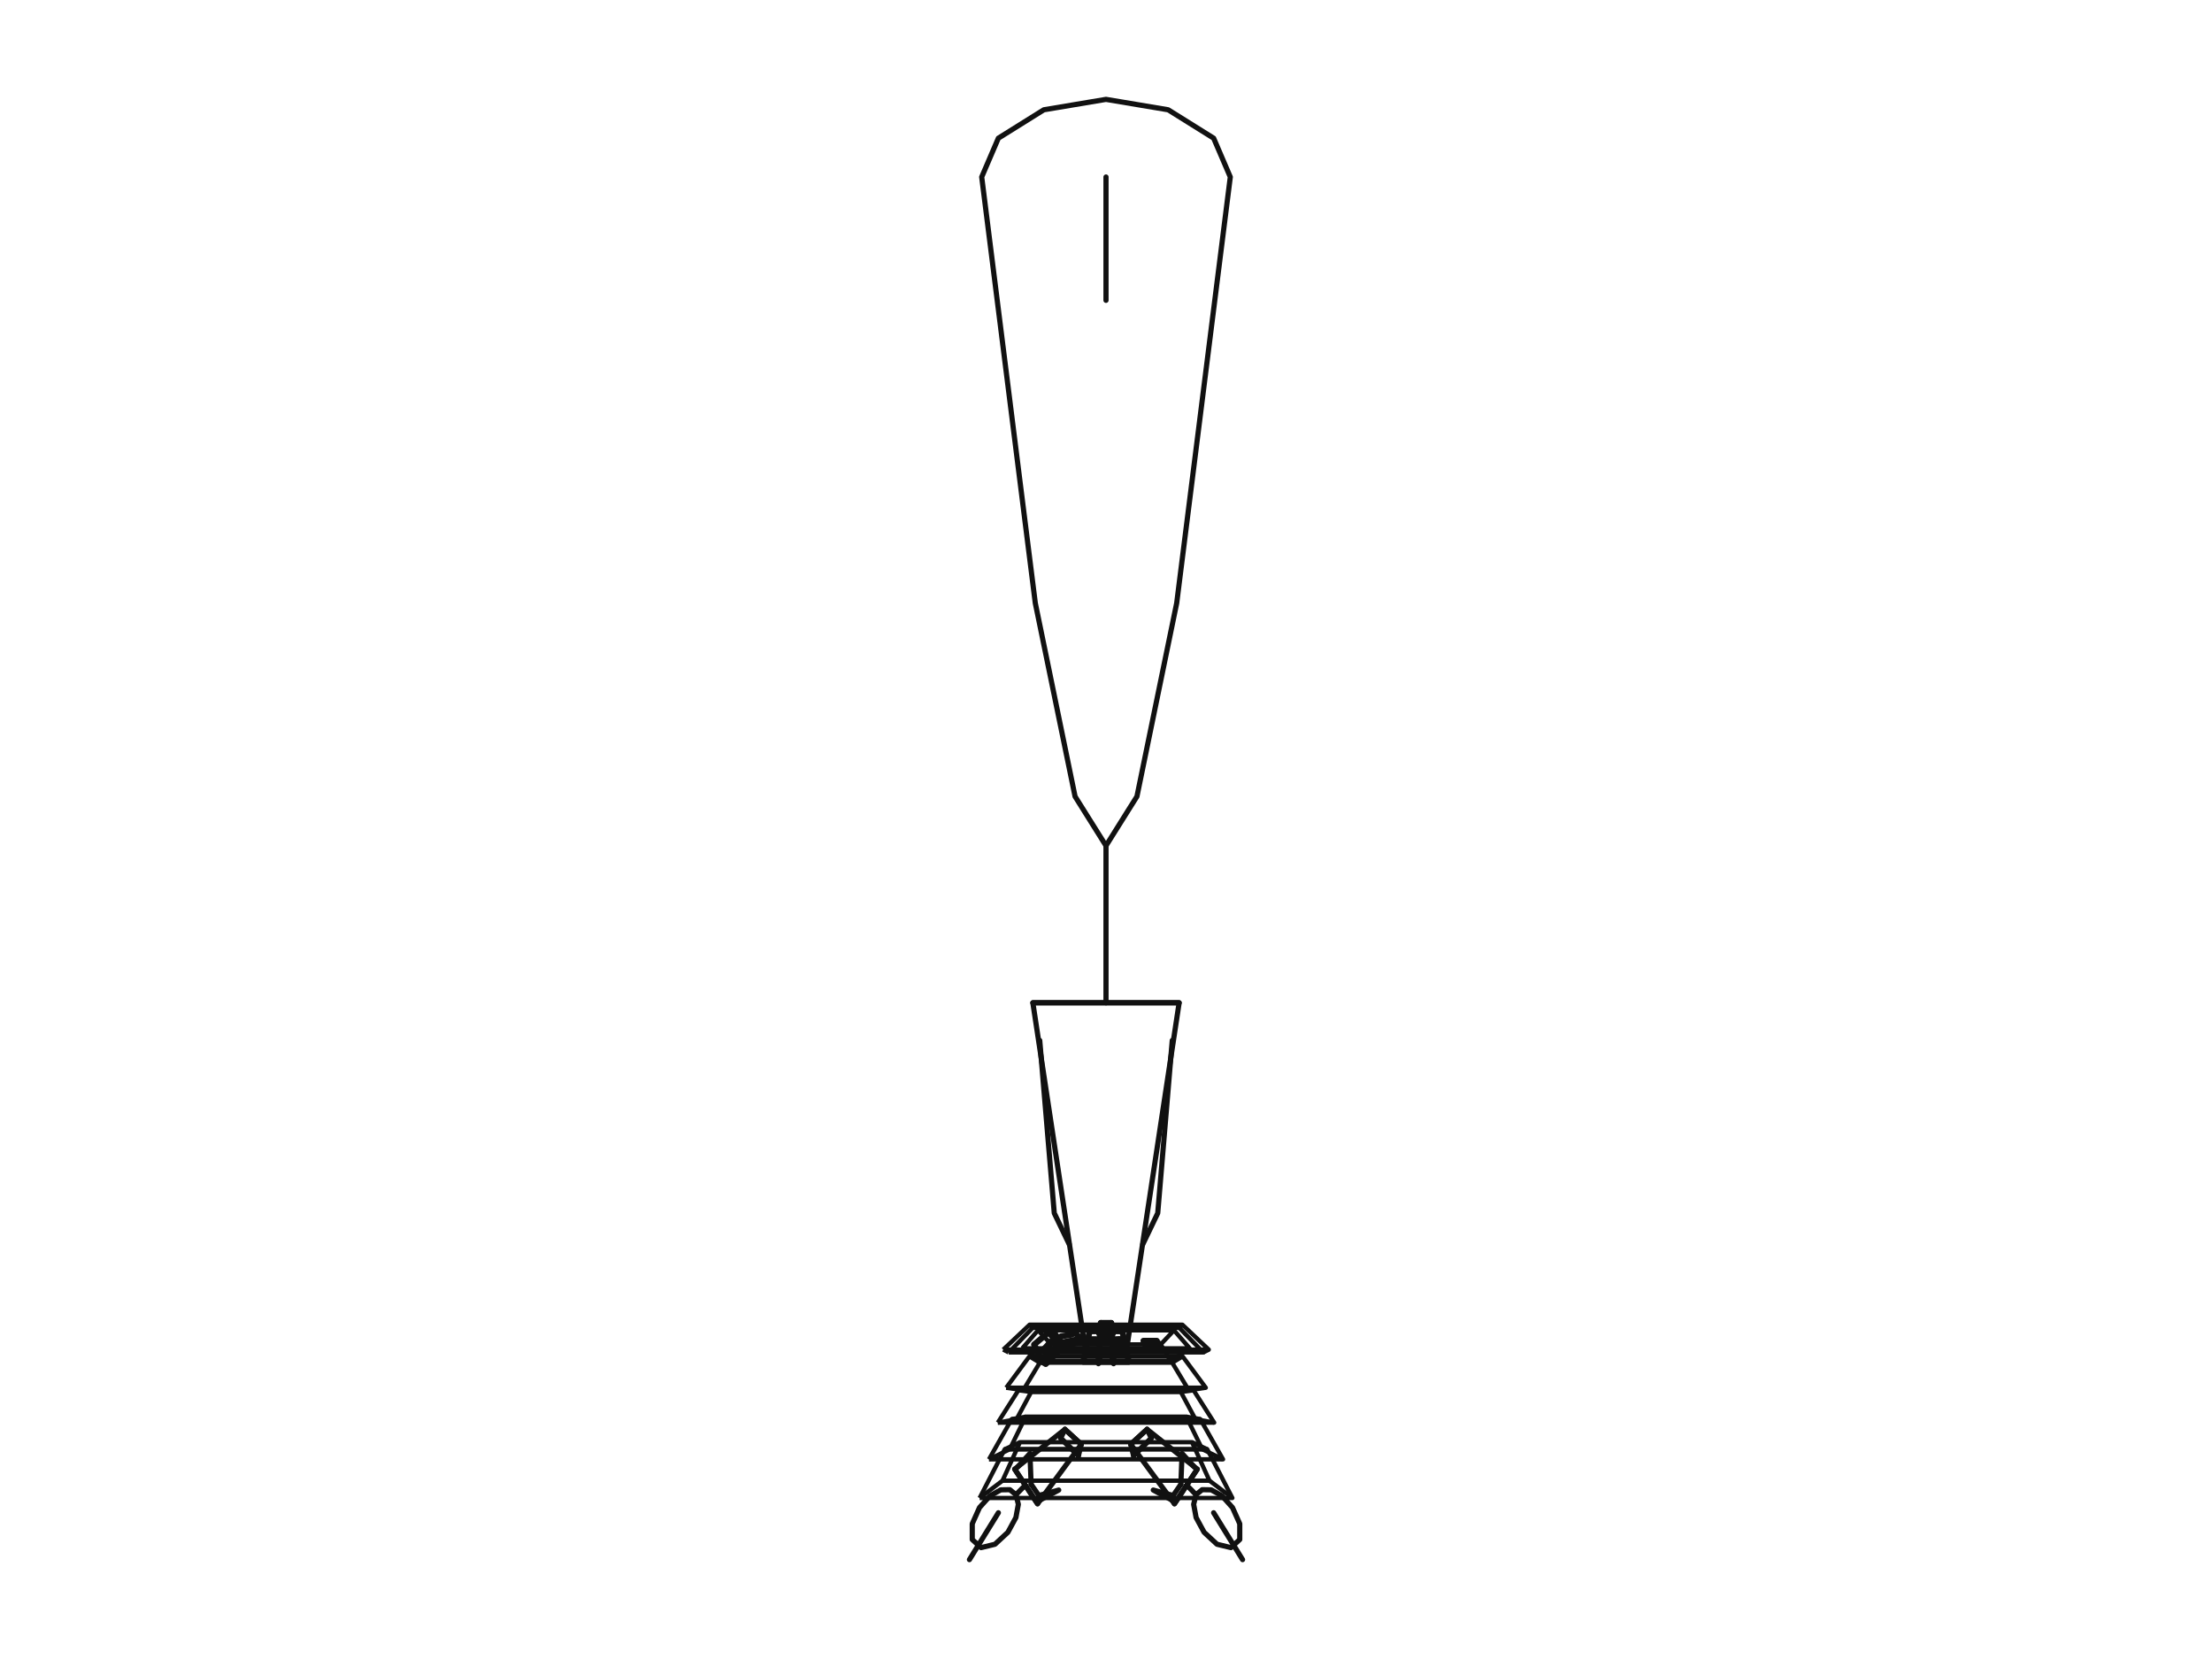
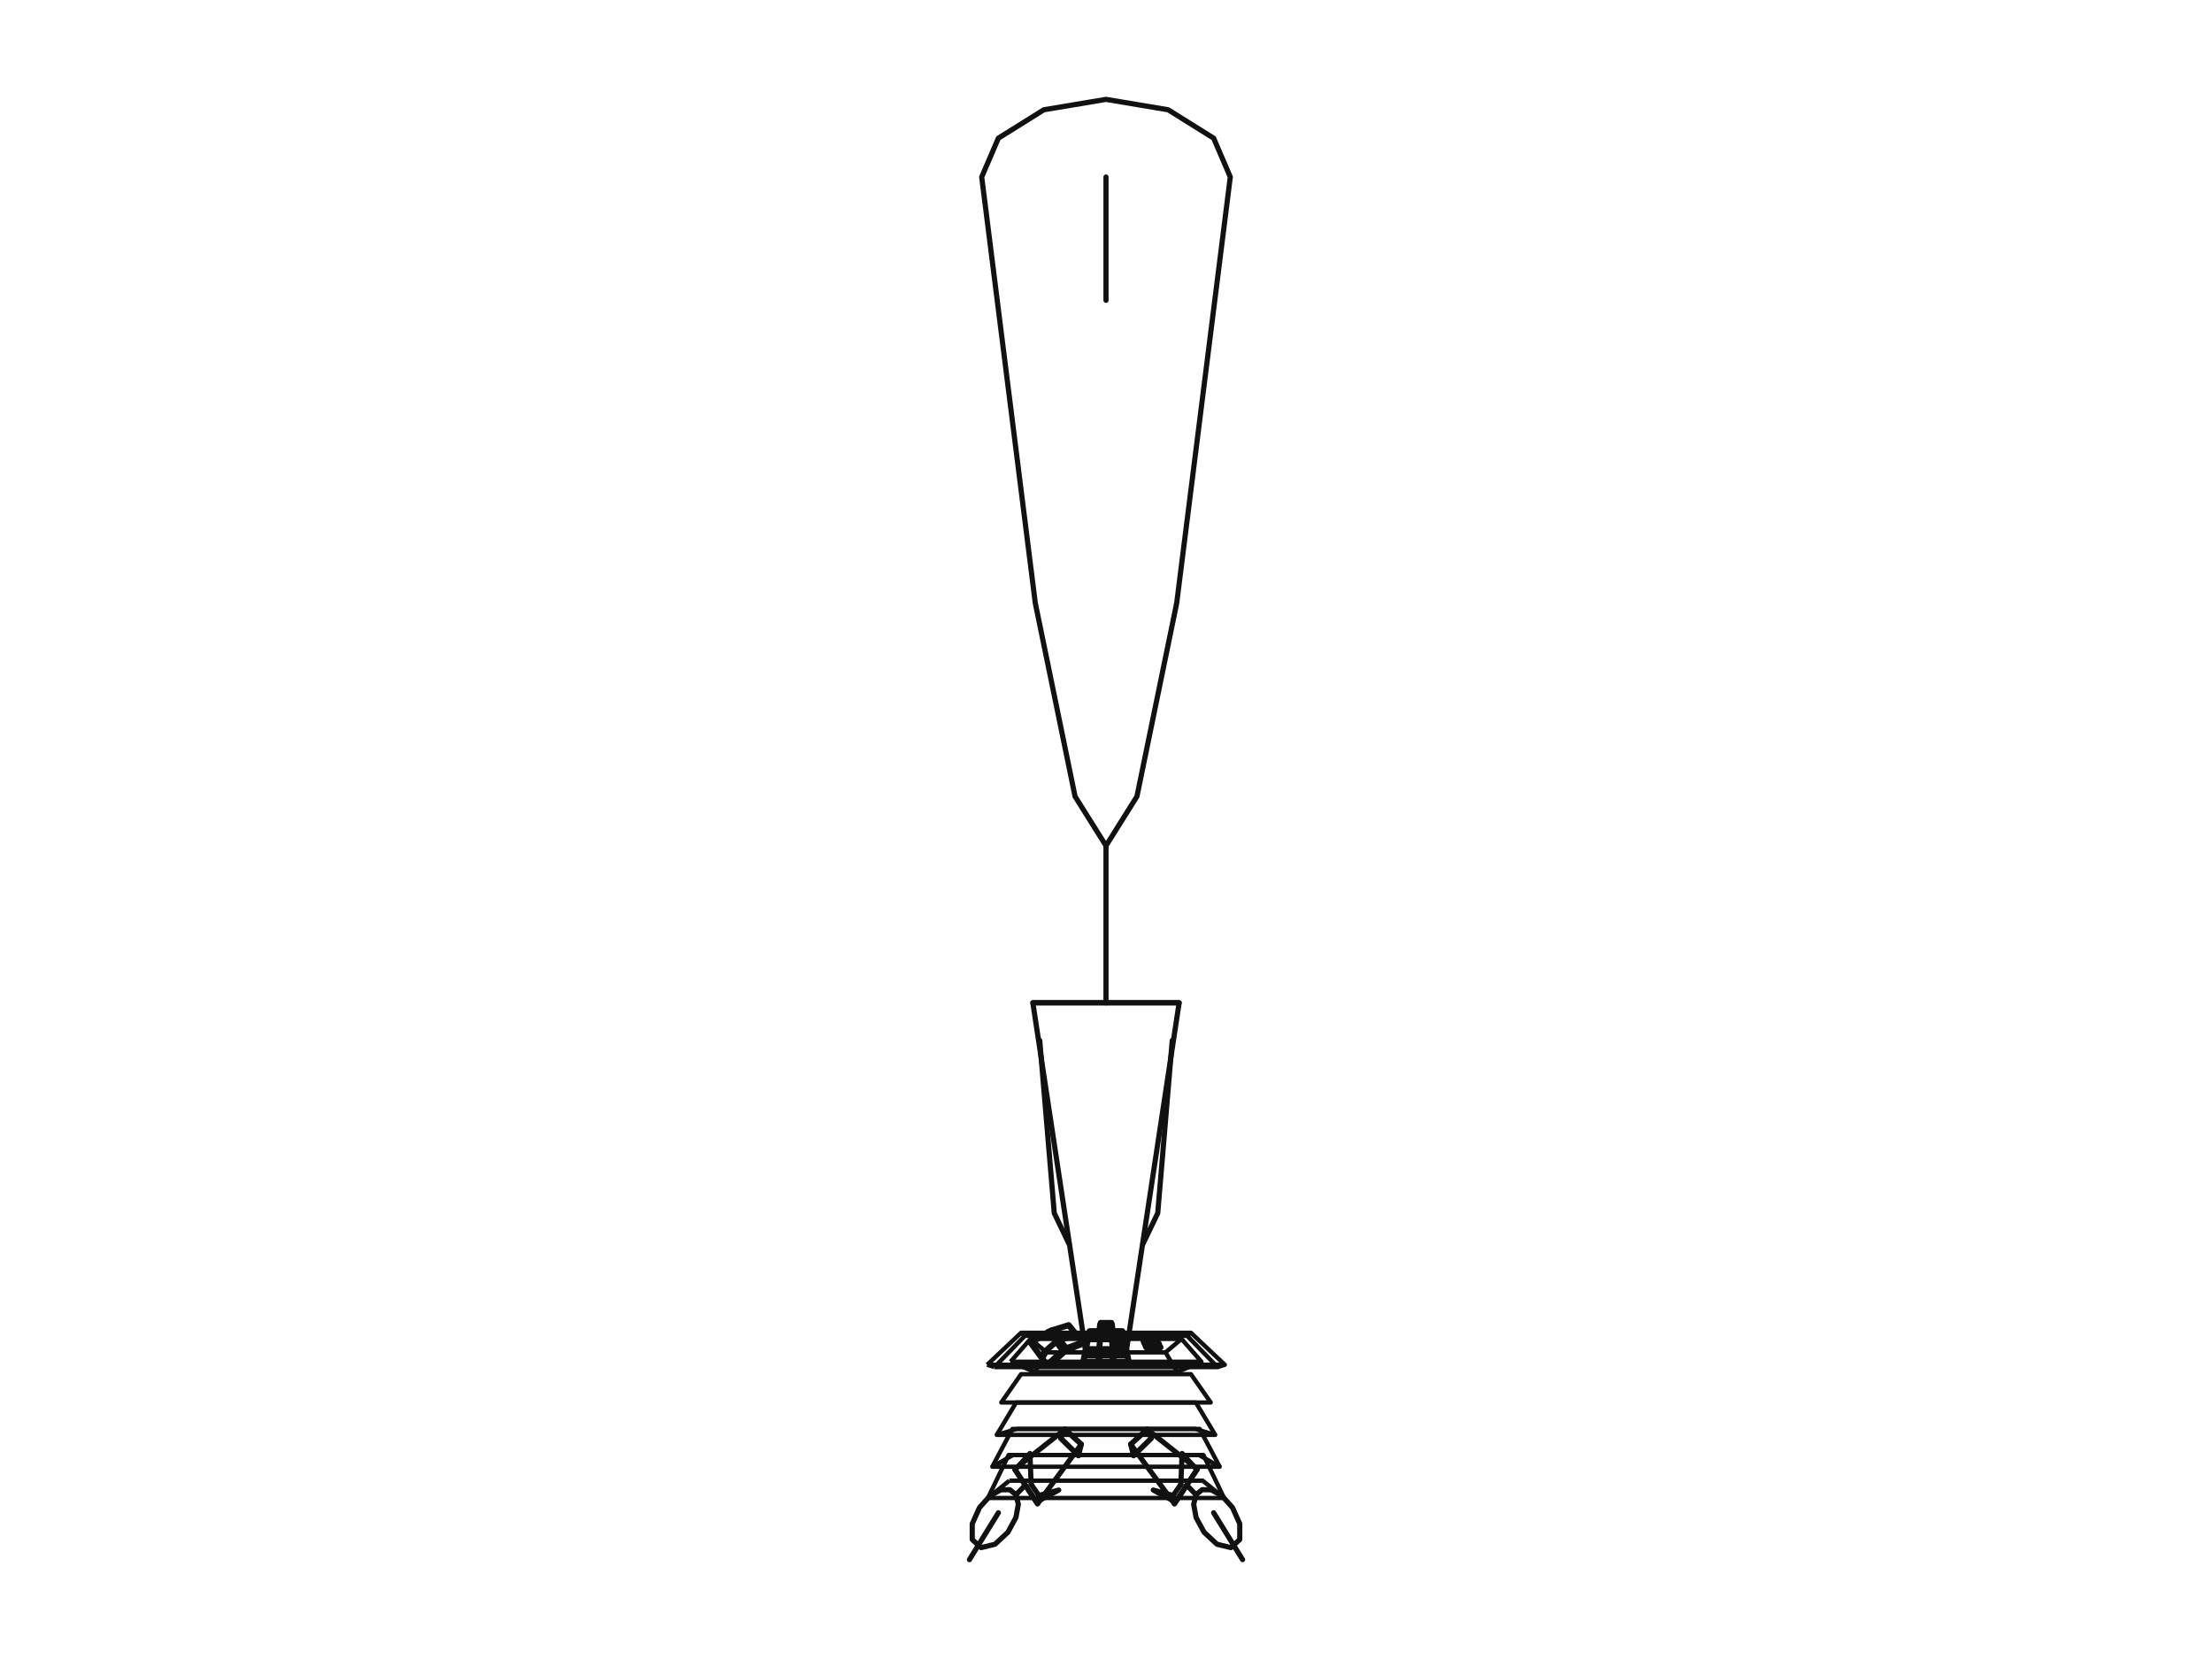
<svg xmlns="http://www.w3.org/2000/svg" width="1024" height="768" viewBox="0 0 1024 768">
  <rect width="100%" height="100%" fill="#ffffff" />
  <style>svg{background:#fff}.g{fill:none;stroke:#111;stroke-width:2.8;stroke-linejoin:round;stroke-linecap:round}.arch{fill:none;stroke:#111;stroke-width:2.0;stroke-linejoin:round}.fig{fill:none;stroke:#111;stroke-width:2.4;stroke-linejoin:round;stroke-linecap:round}</style>
  <g transform="translate(0,0)">
-     <path class="arch" d="M542.66,630.83 L547.48,627.93" />
-     <path class="arch" d="M481.34,630.83 L476.52,627.93" />
-     <path class="arch" d="M482.14,629.95 L541.86,629.95 L537.34,622.36 L486.66,622.36 L482.14,629.95" />
-     <path class="arch" d="M537.34,622.36 L543.47,615.85" />
-     <path class="arch" d="M486.66,622.36 L480.53,615.85" />
-     <path class="arch" d="M473.67,643.59 L550.33,643.59 L542.66,630.83 L481.34,630.83 L473.67,643.59" />
-     <path class="arch" d="M546.65,644.41 L552.54,643.59" />
-     <path class="arch" d="M477.35,644.41 L471.46,643.59" />
    <path class="fig" d="M502.90,627.56 L521.10,627.56" />
-     <path class="arch" d="M549.19,655.82 L555.65,656.96" />
-     <path class="arch" d="M474.81,655.82 L468.35,656.96" />
-     <path class="arch" d="M470.61,656.96 L553.39,656.96 L546.65,644.41 L477.35,644.41 L470.61,656.96" />
-     <path class="arch" d="M551.82,667.64 L558.88,670.90" />
-     <path class="arch" d="M472.18,667.64 L465.12,670.90" />
-     <path class="arch" d="M467.43,670.90 L556.57,670.90 L549.19,655.82 L474.81,655.82 L467.43,670.90" />
    <path class="fig" d="M509.18,628.65 L508.50,631.30" />
    <path class="fig" d="M514.82,628.65 L515.50,631.30" />
-     <path class="arch" d="M464.10,685.45 L559.90,685.45 L551.82,667.64 L472.18,667.64 L464.10,685.45" />
-     <path class="arch" d="M545.94,614.70 L547.37,613.25" />
-     <path class="arch" d="M478.06,614.70 L476.63,613.25" />
+     <path class="arch" d="M479.02,635.17 L544.98,635.17 L539.55,626.06 L484.45,626.06 L479.02,635.17" />
+     <path class="arch" d="M539.55,626.06 L546.96,619.83" />
+     <path class="arch" d="M484.45,626.06 L477.04,619.83" />
    <path class="fig" d="M524.75,673.87 L532.99,665.77" />
    <path class="fig" d="M491.01,665.77 L499.25,673.87" />
    <path class="fig" d="M523.44,668.60 L524.75,673.87 L532.99,665.77 L531.00,661.68" />
    <path class="fig" d="M493.00,661.68 L491.01,665.77 L499.25,673.87 L500.56,668.60" />
    <path class="fig" d="M523.44,668.60 L531.00,661.68" />
    <path class="fig" d="M493.00,661.68 L500.56,668.60" />
-     <path class="arch" d="M465.81,642.42 L558.19,642.42 L547.48,627.93 L476.52,627.93 L465.81,642.42" />
-     <path class="arch" d="M482.14,629.95 L473.23,624.19" />
-     <path class="arch" d="M541.86,629.95 L550.77,624.19" />
-     <path class="arch" d="M473.67,643.59 L465.81,642.42" />
-     <path class="arch" d="M550.33,643.59 L558.19,642.42" />
-     <path class="arch" d="M470.61,656.96 L461.92,658.58" />
-     <path class="arch" d="M553.39,656.96 L562.08,658.58" />
+     <path class="arch" d="M549.57,618.41 L551.31,616.98" />
+     <path class="arch" d="M474.43,618.41 L472.69,616.98" />
    <path class="g" d="M509.55,619.11 L509.99,618.41 L514.01,618.41 L514.45,619.11 L509.55,619.11" />
-     <path class="arch" d="M461.92,658.58 L562.08,658.58 L552.54,643.59 L471.46,643.59 L461.92,658.58" />
    <path class="g" d="M503.63,619.98 L520.37,619.98" />
-     <path class="arch" d="M467.43,670.90 L457.82,675.57" />
-     <path class="arch" d="M556.57,670.90 L566.18,675.57" />
-     <path class="arch" d="M473.23,624.19 L550.77,624.19 L543.47,615.85 L480.53,615.85 L473.23,624.19" />
-     <path class="arch" d="M466.96,626.08 L557.04,626.08 L545.94,614.70 L478.06,614.70 L466.96,626.08" />
-     <path class="arch" d="M457.82,675.57 L566.18,675.57 L555.65,656.96 L468.35,656.96 L457.82,675.57" />
-     <path class="arch" d="M464.10,685.45 L453.50,693.46" />
-     <path class="arch" d="M559.90,685.45 L570.50,693.46" />
+     <path class="arch" d="M467.24,685.45 L556.76,685.45 L566.66,693.46 L457.34,693.46 L467.24,685.45" />
+     <path class="arch" d="M468.97,673.56 L555.03,673.56 L564.63,678.99 L459.37,678.99 L468.97,673.56" />
+     <path class="arch" d="M470.73,661.49 L553.27,661.49 L562.57,664.25 L461.43,664.25 L470.73,661.49" />
    <path class="g" d="M511.29,616.65 L511.32,618.05 L512.68,618.05 L512.71,616.65" />
-     <path class="arch" d="M453.50,693.46 L570.50,693.46 L558.88,670.90 L465.12,670.90 L453.50,693.46" />
+     <path class="arch" d="M472.51,649.25 L551.49,649.25 L560.47,649.25 L463.53,649.25 L472.51,649.25" />
+     <path class="arch" d="M457.34,693.46 L466.91,673.56 L557.09,673.56 L566.66,693.46" />
+     <path class="arch" d="M459.37,678.99 L468.65,661.49 L555.35,661.49 L564.63,678.99" />
+     <path class="arch" d="M461.43,664.25 L470.42,649.25 L553.58,649.25 L562.57,664.25" />
    <path class="g" d="M508.50,630.37 L509.48,616.23" />
    <path class="g" d="M515.50,630.37 L514.52,616.23" />
+     <path class="arch" d="M463.53,649.25 L472.68,636.15 L551.32,636.15 L560.47,649.25" />
    <path class="g" d="M510.76,616.65 L513.24,616.65" />
    <path class="g" d="M530.06,622.04 L536.43,622.04" />
    <path class="g" d="M530.64,623.74 L537.22,623.74 L535.48,620.71 L529.35,620.71 L530.64,623.74" />
    <path class="g" d="M518.71,624.41 L520.66,623.69 L521.19,622.08 L520.05,620.60 L518.05,619.99 L516.23,620.60 L515.54,622.08 L516.55,623.69 L518.71,624.41" />
    <path class="g" d="M518.60,623.42 L519.81,622.98 L520.16,621.99 L519.46,621.05 L518.18,620.66 L517.03,621.05 L516.61,621.99 L517.26,622.98 L518.60,623.42" />
-     <path class="arch" d="M464.43,624.78 L559.57,624.78 L547.37,613.25 L476.63,613.25 L464.43,624.78" />
-     <path class="g" d="M500.48,619.69 L491.55,621.54 L487.07,616.00 L494.96,614.54 L500.48,619.69" />
-     <path class="g" d="M496.21,617.80 L491.26,618.59" />
+     <path class="g" d="M501.22,621.40 L501.22,621.99 L494.09,624.96 L493.57,624.19" />
+     <path class="g" d="M501.22,621.40 L493.57,624.19 L487.01,615.83 L494.72,613.45 L501.22,621.40" />
+     <path class="arch" d="M479.02,635.17 L467.81,630.39" />
+     <path class="arch" d="M544.98,635.17 L556.19,630.39" />
+     <path class="g" d="M496.78,618.53 L492.21,619.78" />
    <path class="g" d="M511.26,614.97 L511.29,616.65 L512.71,616.65 L512.74,614.97" />
    <path class="g" d="M501.48,630.39 L522.52,630.39 L519.58,616.25 L504.42,616.25 L501.48,630.39" />
-     <path class="g" d="M485.53,616.70 L487.07,616.00" />
    <path class="g" d="M502.68,624.57 L521.32,624.57" />
-     <path class="g" d="M500.48,619.69 L500.93,620.85 L492.85,623.30 L491.55,621.54" />
+     <path class="arch" d="M467.81,630.39 L556.19,630.39 L546.96,619.83 L477.04,619.83 L467.81,630.39" />
+     <path class="arch" d="M460.36,632.86 L563.64,632.86 L549.57,618.41 L474.43,618.41 L460.36,632.86" />
    <path class="g" d="M509.61,612.45 L509.96,614.97 L514.04,614.97 L514.39,612.45" />
-     <path class="g" d="M490.73,622.01 L486.31,616.35" />
-     <path class="arch" d="M466.96,626.08 L464.43,624.78" />
-     <path class="arch" d="M557.04,626.08 L559.57,624.78" />
+     <path class="g" d="M485.36,616.58 L487.01,615.83" />
    <path class="g" d="M509.61,612.45 L514.39,612.45" />
-     <path class="g" d="M482.70,625.12 L486.56,621.02" />
+     <path class="g" d="M492.80,624.66 L486.19,616.20" />
+     <path class="g" d="M484.73,631.94 L485.60,632.12 L492.65,625.86 L492.01,625.14" />
+     <path class="arch" d="M457.00,631.79 L567.00,631.79 L551.31,616.98 L472.69,616.98 L457.00,631.79" />
    <path class="g" d="M509.57,612.98 L512.00,613.18 L514.43,612.98 L512.00,612.57" />
-     <path class="g" d="M482.66,630.49 L489.88,622.48 L485.53,616.70 L478.71,622.45 L482.66,630.49" />
+     <path class="g" d="M492.01,625.14 L493.57,624.19" />
+     <path class="g" d="M483.38,626.00 L487.53,622.31" />
+     <path class="g" d="M484.73,631.94 L492.01,625.14 L485.36,616.58 L477.19,621.70 L484.73,631.94" />
    <path class="g" d="M514.70,613.82 L514.74,613.34" />
-     <path class="g" d="M489.88,622.48 L491.55,621.54" />
-     <path class="g" d="M482.66,630.49 L484.11,631.42 L491.32,624.21 L489.88,622.48" />
    <path class="g" d="M509.00,617.59 L515.00,617.59 L514.70,613.82 L509.30,613.82 L509.00,617.59" />
    <path class="g" d="M508.95,617.11 L515.05,617.11 L514.74,613.34 L509.26,613.34 L508.95,617.11" />
+     <path class="arch" d="M460.36,632.86 L457.00,631.79" />
+     <path class="arch" d="M563.64,632.86 L567.00,631.79" />
    <path class="g" d="M509.00,617.59 L508.95,617.11" />
    <path class="g" d="M515.00,617.59 L515.05,617.11" />
    <path class="fig" d="M469.74,680.11 L493.00,661.68 L500.56,668.60 L480.31,696.14 L469.74,680.11" />
    <path class="fig" d="M543.69,696.14 L523.44,668.60 L531.00,661.68 L554.26,680.11 L543.69,696.14" />
    <path class="fig" d="M543.10,692.31 L546.66,687.13" />
    <path class="fig" d="M477.34,687.13 L480.90,692.31" />
    <path class="fig" d="M552.94,679.15 L547.21,672.85 L546.66,687.13" />
    <path class="fig" d="M471.06,679.15 L476.79,672.85 L477.34,687.13" />
    <path class="fig" d="M478.14,464.22 L502.90,627.56 L521.10,627.56 L545.86,464.22 L478.14,464.22" />
    <path class="fig" d="M542.55,694.45 L533.88,689.79 L543.10,692.31" />
    <path class="fig" d="M481.45,694.45 L490.12,689.79 L480.90,692.31" />
    <path class="fig" d="M543.69,696.14 L554.26,680.11" />
    <path class="fig" d="M469.74,680.11 L480.31,696.14" />
    <path class="fig" d="M549.37,687.53 L553.68,691.95" />
    <path class="fig" d="M474.63,687.53 L470.32,691.95" />
    <path class="fig" d="M565.65,692.42 L570.56,697.90 L573.92,705.41 L573.92,712.69 L569.84,716.44 L563.39,714.88 L557.42,709.34 L553.71,702.51 L552.58,696.39 L553.68,691.95 L556.52,689.62 L560.68,689.69 L565.65,692.42" />
    <path class="fig" d="M466.58,709.34 L460.61,714.88 L454.16,716.44 L450.08,712.69 L450.08,705.41 L453.44,697.90 L458.35,692.42 L463.32,689.69 L467.48,689.62 L470.32,691.95 L471.42,696.39 L470.29,702.51 L466.58,709.34" />
    <path class="fig" d="M561.82,700.29 L575.22,722.00" />
    <path class="fig" d="M462.18,700.29 L448.78,722.00" />
    <path class="fig" d="M481.33,481.68 L488.05,561.60 L494.95,575.97" />
    <path class="fig" d="M542.67,481.68 L535.95,561.60 L529.05,575.97" />
    <path class="fig" d="M478.14,464.22 L545.86,464.22" />
    <path class="fig" d="M512.00,464.22 L512.00,391.53" />
    <path class="fig" d="M569.54,81.94 L561.83,63.97 L540.77,50.82 L512.00,46.00 L483.23,50.82 L462.17,63.97 L454.46,81.94 L479.27,279.19 L497.68,368.71 L512.00,391.53 L526.32,368.71 L544.73,279.19 L569.54,81.94" />
    <path class="fig" d="M512.00,81.94 L512.00,139.03" />
  </g>
</svg>
